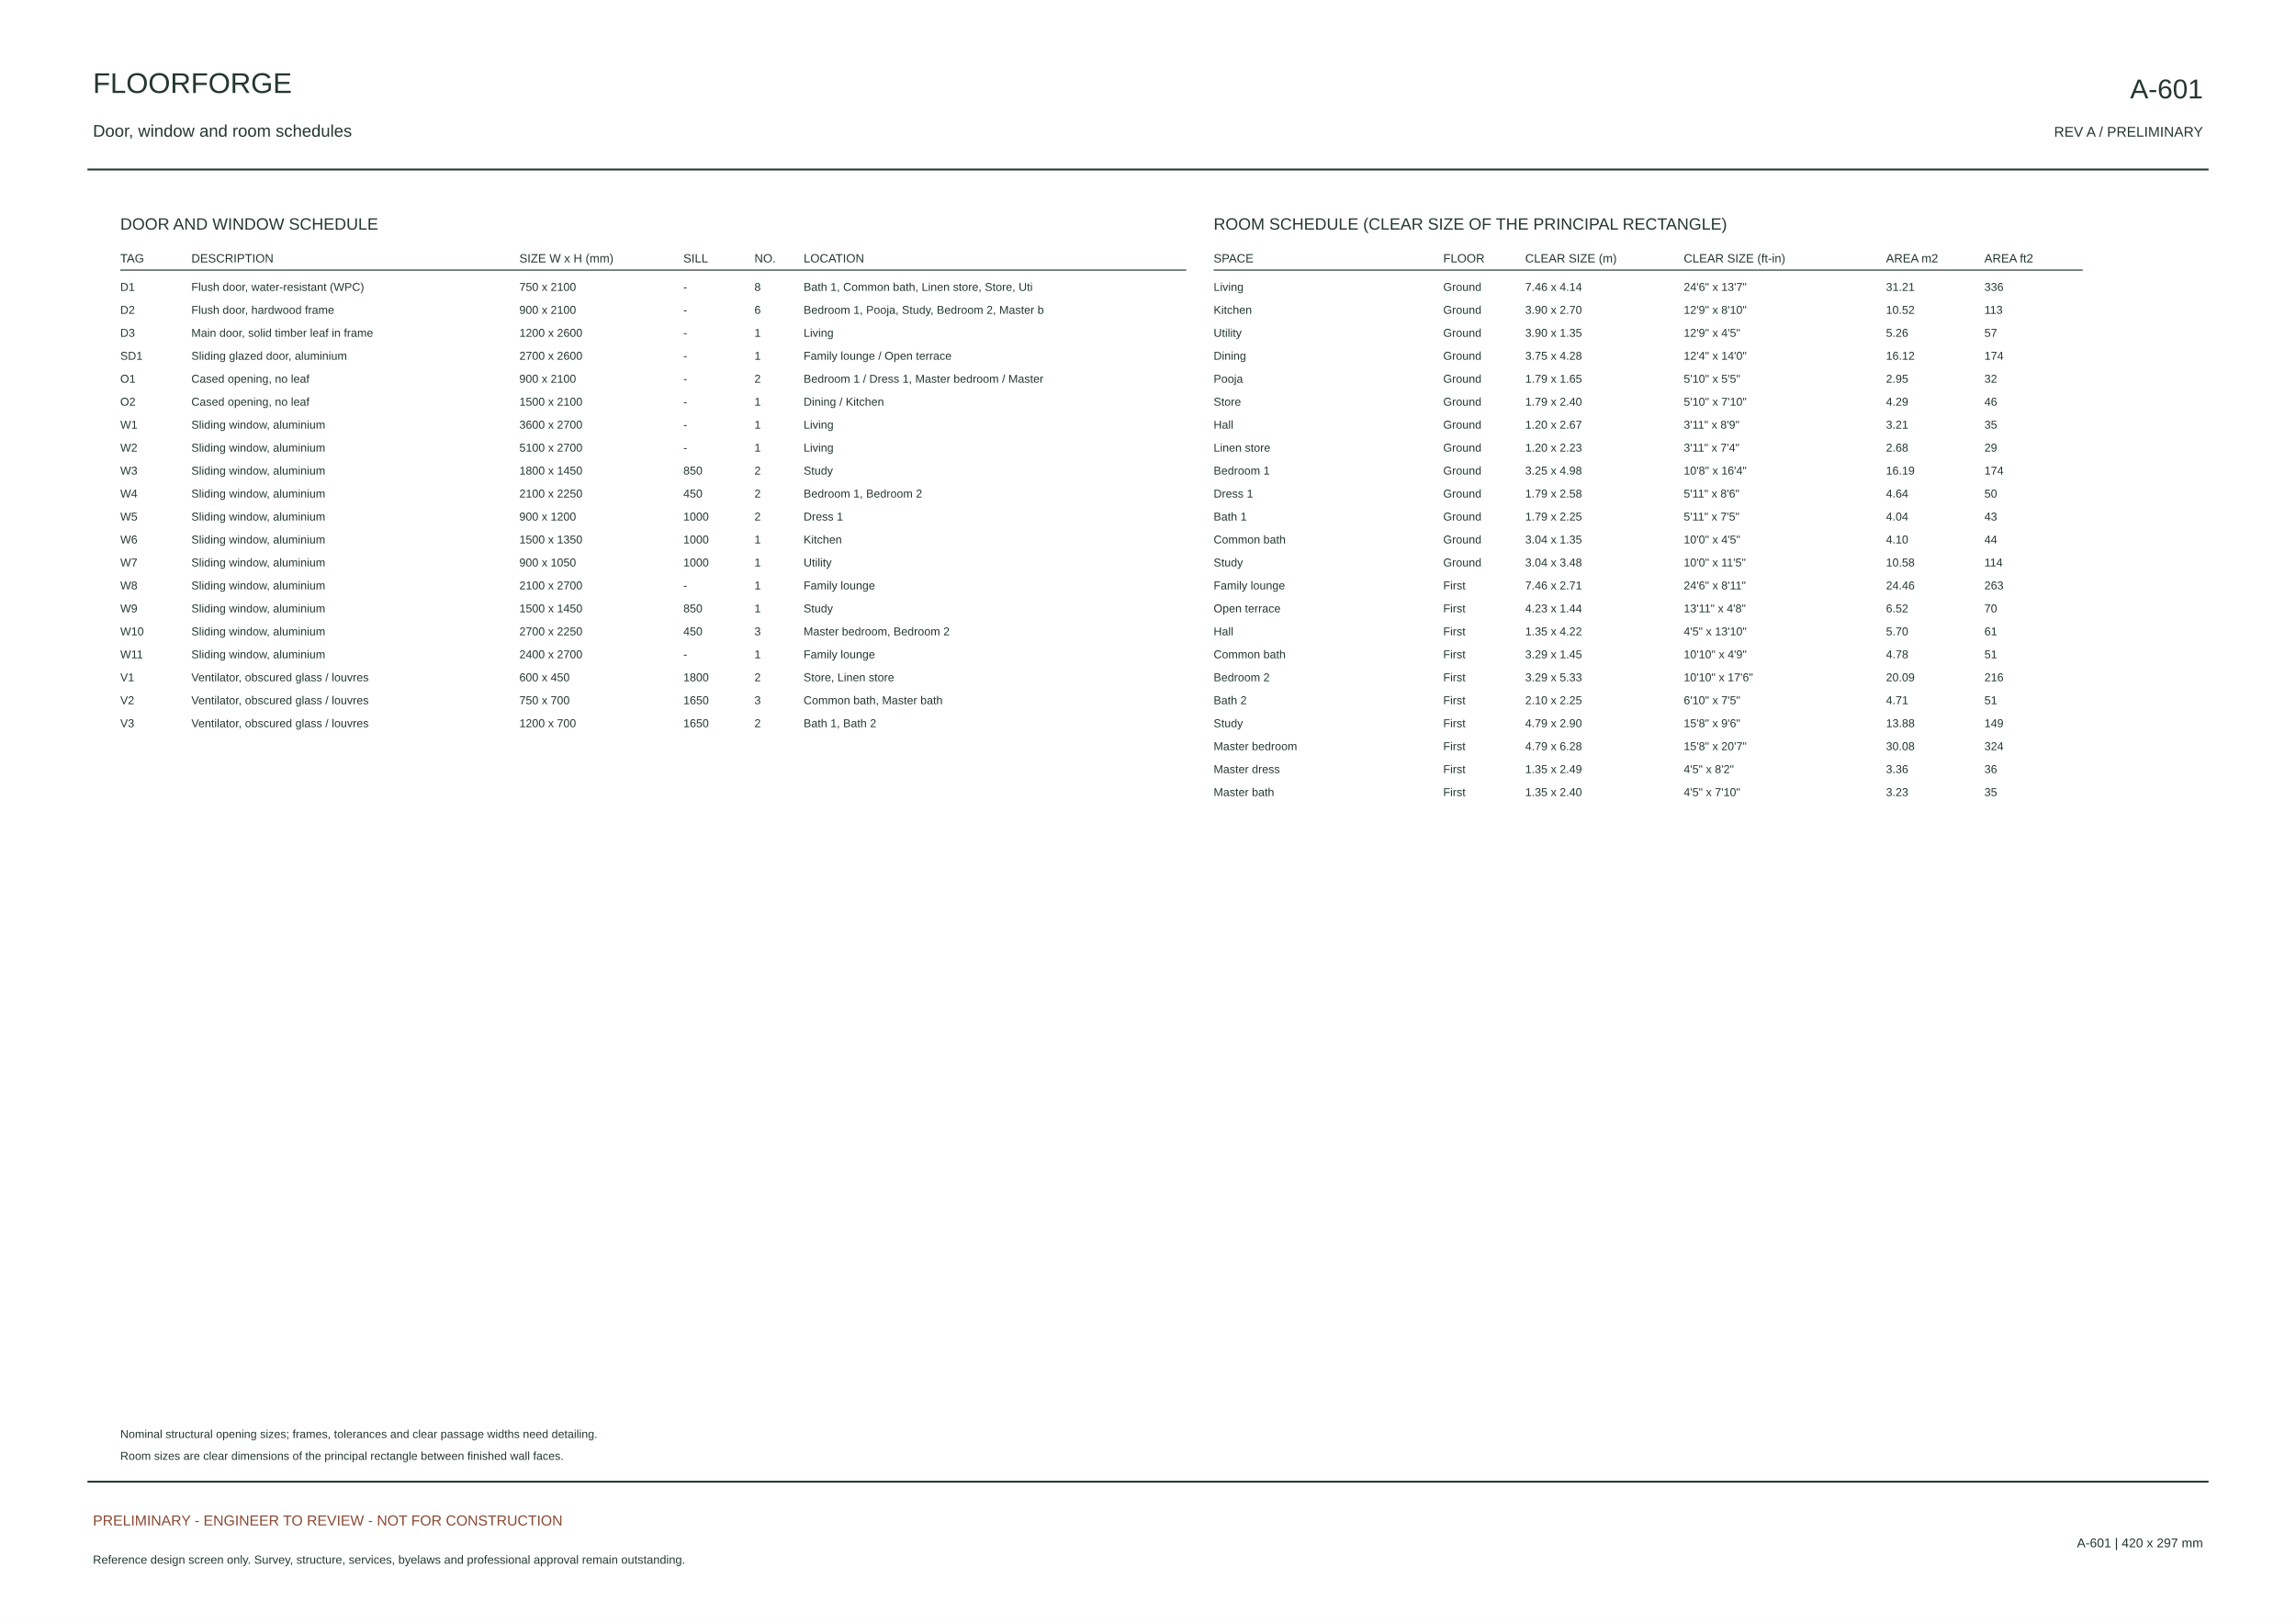
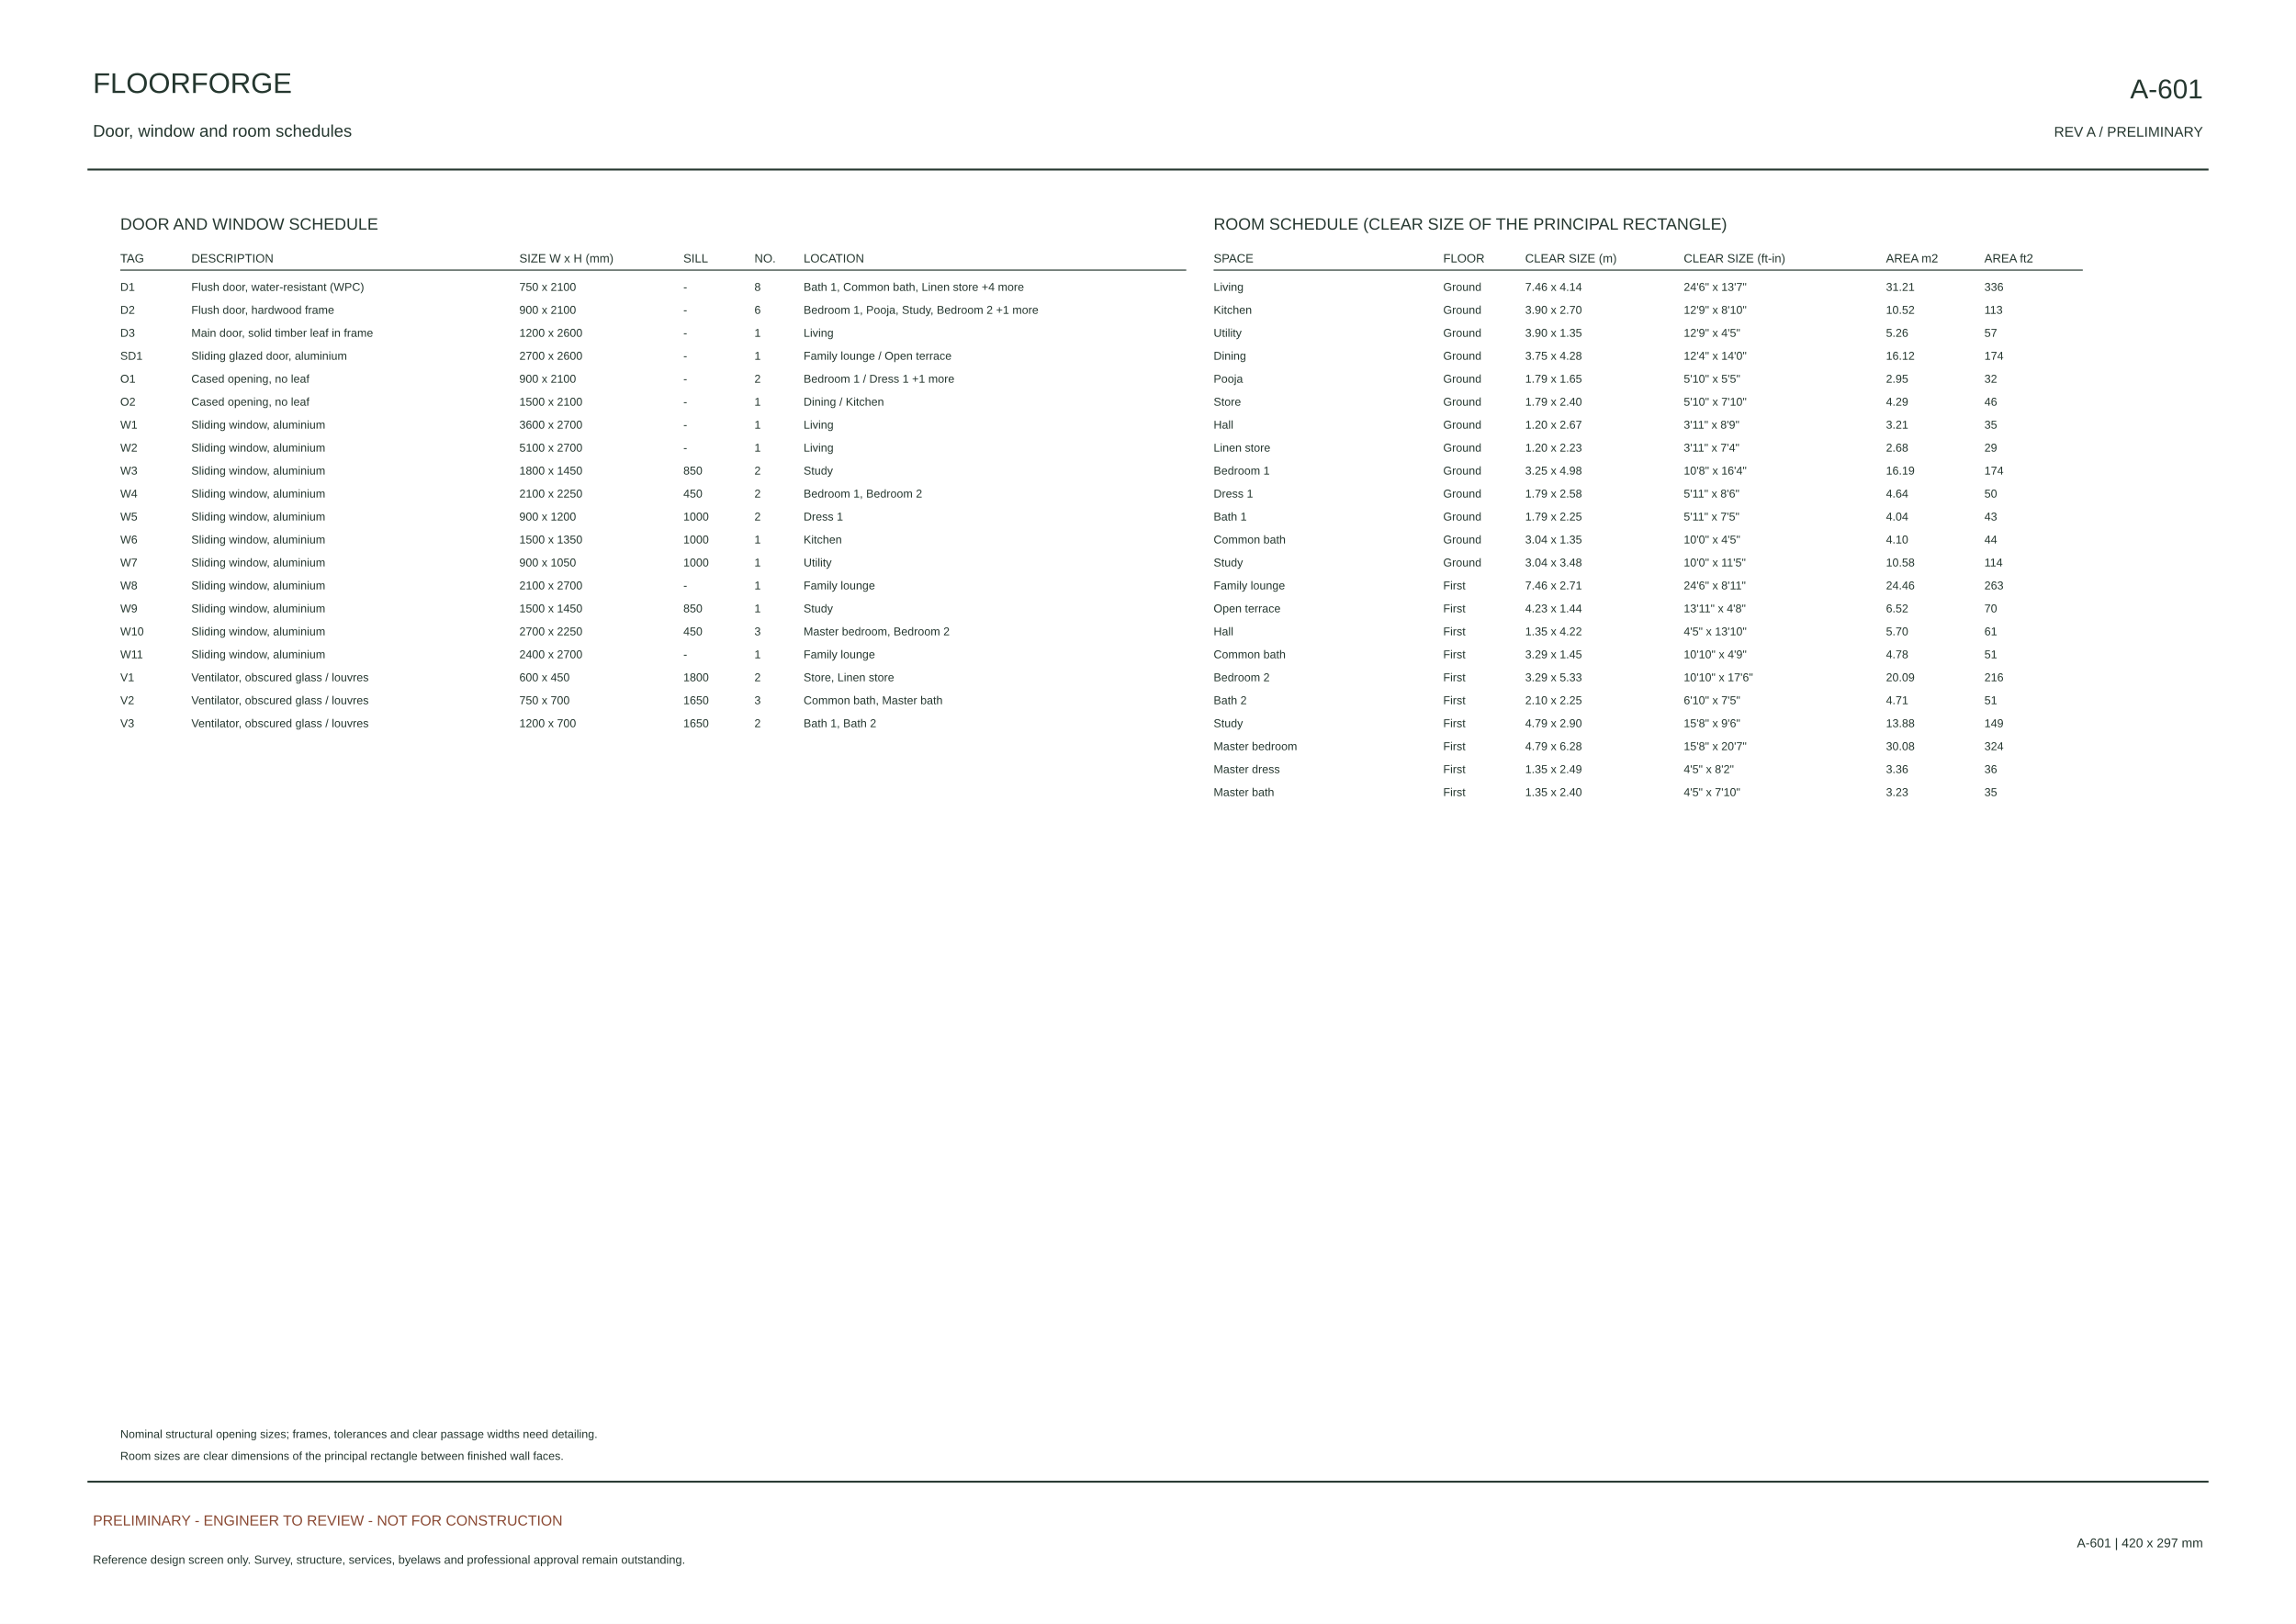
<svg xmlns="http://www.w3.org/2000/svg" width="420mm" height="297mm" viewBox="0 0 420 297">
  <rect width="420" height="297" fill="white" />
  <g font-family="Arial,Helvetica,sans-serif">
    <path d="M 16 31 H 404 M 16 271 H 404" stroke="#25372f" stroke-width=".35" />
    <text x="17" y="17" fill="#25372f" font-size="5.2" text-anchor="start">FLOORFORGE</text>
    <text x="17" y="25" fill="#25372f" font-size="3.1" text-anchor="start">Door, window and room schedules</text>
    <text x="403" y="18" fill="#25372f" font-size="5" text-anchor="end">A-601</text>
    <text x="403" y="25" fill="#25372f" font-size="2.6" text-anchor="end">REV A / PRELIMINARY</text>
    <text x="22" y="42" fill="#25372f" font-size="3" text-anchor="start">DOOR AND WINDOW SCHEDULE</text>
    <text x="22" y="48" fill="#25372f" font-size="2.2" text-anchor="start">TAG</text>
    <text x="35" y="48" fill="#25372f" font-size="2.2" text-anchor="start">DESCRIPTION</text>
    <text x="95" y="48" fill="#25372f" font-size="2.2" text-anchor="start">SIZE W x H (mm)</text>
    <text x="125" y="48" fill="#25372f" font-size="2.2" text-anchor="start">SILL</text>
    <text x="138" y="48" fill="#25372f" font-size="2.2" text-anchor="start">NO.</text>
    <text x="147" y="48" fill="#25372f" font-size="2.2" text-anchor="start">LOCATION</text>
    <path d="M 22 49.4 H 217" stroke="#25372f" stroke-width=".2" />
    <text x="22" y="53.2" fill="#25372f" font-size="2.1" text-anchor="start">D1</text>
    <text x="35" y="53.2" fill="#25372f" font-size="2.1" text-anchor="start">Flush door, water-resistant (WPC)</text>
    <text x="95" y="53.2" fill="#25372f" font-size="2.1" text-anchor="start">750 x 2100</text>
    <text x="125" y="53.2" fill="#25372f" font-size="2.1" text-anchor="start">-</text>
    <text x="138" y="53.2" fill="#25372f" font-size="2.1" text-anchor="start">8</text>
-     <text x="147" y="53.2" fill="#25372f" font-size="2.1" text-anchor="start">Bath 1, Common bath, Linen store, Store, Uti</text>
+     <text x="147" y="53.2" fill="#25372f" font-size="2.1" text-anchor="start">Bath 1, Common bath, Linen store +4 more</text>
    <text x="22" y="57.4" fill="#25372f" font-size="2.1" text-anchor="start">D2</text>
    <text x="35" y="57.4" fill="#25372f" font-size="2.1" text-anchor="start">Flush door, hardwood frame</text>
    <text x="95" y="57.4" fill="#25372f" font-size="2.1" text-anchor="start">900 x 2100</text>
    <text x="125" y="57.4" fill="#25372f" font-size="2.1" text-anchor="start">-</text>
    <text x="138" y="57.4" fill="#25372f" font-size="2.1" text-anchor="start">6</text>
-     <text x="147" y="57.4" fill="#25372f" font-size="2.1" text-anchor="start">Bedroom 1, Pooja, Study, Bedroom 2, Master b</text>
+     <text x="147" y="57.4" fill="#25372f" font-size="2.1" text-anchor="start">Bedroom 1, Pooja, Study, Bedroom 2 +1 more</text>
    <text x="22" y="61.6" fill="#25372f" font-size="2.1" text-anchor="start">D3</text>
    <text x="35" y="61.6" fill="#25372f" font-size="2.1" text-anchor="start">Main door, solid timber leaf in frame</text>
    <text x="95" y="61.6" fill="#25372f" font-size="2.1" text-anchor="start">1200 x 2600</text>
    <text x="125" y="61.6" fill="#25372f" font-size="2.1" text-anchor="start">-</text>
    <text x="138" y="61.6" fill="#25372f" font-size="2.1" text-anchor="start">1</text>
    <text x="147" y="61.6" fill="#25372f" font-size="2.1" text-anchor="start">Living</text>
    <text x="22" y="65.8" fill="#25372f" font-size="2.1" text-anchor="start">SD1</text>
    <text x="35" y="65.8" fill="#25372f" font-size="2.1" text-anchor="start">Sliding glazed door, aluminium</text>
    <text x="95" y="65.8" fill="#25372f" font-size="2.1" text-anchor="start">2700 x 2600</text>
    <text x="125" y="65.8" fill="#25372f" font-size="2.1" text-anchor="start">-</text>
    <text x="138" y="65.8" fill="#25372f" font-size="2.1" text-anchor="start">1</text>
    <text x="147" y="65.8" fill="#25372f" font-size="2.1" text-anchor="start">Family lounge / Open terrace</text>
    <text x="22" y="70" fill="#25372f" font-size="2.1" text-anchor="start">O1</text>
    <text x="35" y="70" fill="#25372f" font-size="2.1" text-anchor="start">Cased opening, no leaf</text>
    <text x="95" y="70" fill="#25372f" font-size="2.1" text-anchor="start">900 x 2100</text>
    <text x="125" y="70" fill="#25372f" font-size="2.1" text-anchor="start">-</text>
    <text x="138" y="70" fill="#25372f" font-size="2.1" text-anchor="start">2</text>
-     <text x="147" y="70" fill="#25372f" font-size="2.1" text-anchor="start">Bedroom 1 / Dress 1, Master bedroom / Master</text>
+     <text x="147" y="70" fill="#25372f" font-size="2.1" text-anchor="start">Bedroom 1 / Dress 1 +1 more</text>
    <text x="22" y="74.2" fill="#25372f" font-size="2.1" text-anchor="start">O2</text>
    <text x="35" y="74.2" fill="#25372f" font-size="2.1" text-anchor="start">Cased opening, no leaf</text>
    <text x="95" y="74.2" fill="#25372f" font-size="2.1" text-anchor="start">1500 x 2100</text>
    <text x="125" y="74.2" fill="#25372f" font-size="2.1" text-anchor="start">-</text>
    <text x="138" y="74.2" fill="#25372f" font-size="2.1" text-anchor="start">1</text>
    <text x="147" y="74.2" fill="#25372f" font-size="2.1" text-anchor="start">Dining / Kitchen</text>
    <text x="22" y="78.4" fill="#25372f" font-size="2.1" text-anchor="start">W1</text>
    <text x="35" y="78.4" fill="#25372f" font-size="2.1" text-anchor="start">Sliding window, aluminium</text>
    <text x="95" y="78.4" fill="#25372f" font-size="2.1" text-anchor="start">3600 x 2700</text>
    <text x="125" y="78.4" fill="#25372f" font-size="2.1" text-anchor="start">-</text>
    <text x="138" y="78.4" fill="#25372f" font-size="2.1" text-anchor="start">1</text>
    <text x="147" y="78.4" fill="#25372f" font-size="2.1" text-anchor="start">Living</text>
    <text x="22" y="82.6" fill="#25372f" font-size="2.1" text-anchor="start">W2</text>
    <text x="35" y="82.6" fill="#25372f" font-size="2.1" text-anchor="start">Sliding window, aluminium</text>
    <text x="95" y="82.6" fill="#25372f" font-size="2.1" text-anchor="start">5100 x 2700</text>
    <text x="125" y="82.6" fill="#25372f" font-size="2.1" text-anchor="start">-</text>
    <text x="138" y="82.6" fill="#25372f" font-size="2.1" text-anchor="start">1</text>
    <text x="147" y="82.6" fill="#25372f" font-size="2.1" text-anchor="start">Living</text>
    <text x="22" y="86.8" fill="#25372f" font-size="2.1" text-anchor="start">W3</text>
    <text x="35" y="86.8" fill="#25372f" font-size="2.1" text-anchor="start">Sliding window, aluminium</text>
    <text x="95" y="86.8" fill="#25372f" font-size="2.1" text-anchor="start">1800 x 1450</text>
    <text x="125" y="86.8" fill="#25372f" font-size="2.1" text-anchor="start">850</text>
    <text x="138" y="86.8" fill="#25372f" font-size="2.1" text-anchor="start">2</text>
    <text x="147" y="86.8" fill="#25372f" font-size="2.1" text-anchor="start">Study</text>
    <text x="22" y="91" fill="#25372f" font-size="2.1" text-anchor="start">W4</text>
    <text x="35" y="91" fill="#25372f" font-size="2.1" text-anchor="start">Sliding window, aluminium</text>
    <text x="95" y="91" fill="#25372f" font-size="2.1" text-anchor="start">2100 x 2250</text>
    <text x="125" y="91" fill="#25372f" font-size="2.1" text-anchor="start">450</text>
    <text x="138" y="91" fill="#25372f" font-size="2.1" text-anchor="start">2</text>
    <text x="147" y="91" fill="#25372f" font-size="2.1" text-anchor="start">Bedroom 1, Bedroom 2</text>
    <text x="22" y="95.2" fill="#25372f" font-size="2.1" text-anchor="start">W5</text>
    <text x="35" y="95.2" fill="#25372f" font-size="2.1" text-anchor="start">Sliding window, aluminium</text>
    <text x="95" y="95.2" fill="#25372f" font-size="2.1" text-anchor="start">900 x 1200</text>
    <text x="125" y="95.2" fill="#25372f" font-size="2.1" text-anchor="start">1000</text>
    <text x="138" y="95.2" fill="#25372f" font-size="2.1" text-anchor="start">2</text>
    <text x="147" y="95.2" fill="#25372f" font-size="2.1" text-anchor="start">Dress 1</text>
    <text x="22" y="99.4" fill="#25372f" font-size="2.1" text-anchor="start">W6</text>
    <text x="35" y="99.4" fill="#25372f" font-size="2.1" text-anchor="start">Sliding window, aluminium</text>
    <text x="95" y="99.4" fill="#25372f" font-size="2.1" text-anchor="start">1500 x 1350</text>
    <text x="125" y="99.4" fill="#25372f" font-size="2.1" text-anchor="start">1000</text>
    <text x="138" y="99.4" fill="#25372f" font-size="2.1" text-anchor="start">1</text>
    <text x="147" y="99.4" fill="#25372f" font-size="2.1" text-anchor="start">Kitchen</text>
    <text x="22" y="103.6" fill="#25372f" font-size="2.1" text-anchor="start">W7</text>
    <text x="35" y="103.6" fill="#25372f" font-size="2.1" text-anchor="start">Sliding window, aluminium</text>
    <text x="95" y="103.6" fill="#25372f" font-size="2.1" text-anchor="start">900 x 1050</text>
    <text x="125" y="103.6" fill="#25372f" font-size="2.1" text-anchor="start">1000</text>
    <text x="138" y="103.6" fill="#25372f" font-size="2.1" text-anchor="start">1</text>
    <text x="147" y="103.6" fill="#25372f" font-size="2.1" text-anchor="start">Utility</text>
    <text x="22" y="107.8" fill="#25372f" font-size="2.1" text-anchor="start">W8</text>
    <text x="35" y="107.8" fill="#25372f" font-size="2.1" text-anchor="start">Sliding window, aluminium</text>
    <text x="95" y="107.8" fill="#25372f" font-size="2.1" text-anchor="start">2100 x 2700</text>
    <text x="125" y="107.8" fill="#25372f" font-size="2.1" text-anchor="start">-</text>
    <text x="138" y="107.8" fill="#25372f" font-size="2.1" text-anchor="start">1</text>
    <text x="147" y="107.8" fill="#25372f" font-size="2.1" text-anchor="start">Family lounge</text>
    <text x="22" y="112" fill="#25372f" font-size="2.1" text-anchor="start">W9</text>
    <text x="35" y="112" fill="#25372f" font-size="2.1" text-anchor="start">Sliding window, aluminium</text>
    <text x="95" y="112" fill="#25372f" font-size="2.1" text-anchor="start">1500 x 1450</text>
    <text x="125" y="112" fill="#25372f" font-size="2.1" text-anchor="start">850</text>
    <text x="138" y="112" fill="#25372f" font-size="2.1" text-anchor="start">1</text>
    <text x="147" y="112" fill="#25372f" font-size="2.1" text-anchor="start">Study</text>
    <text x="22" y="116.2" fill="#25372f" font-size="2.1" text-anchor="start">W10</text>
    <text x="35" y="116.2" fill="#25372f" font-size="2.1" text-anchor="start">Sliding window, aluminium</text>
    <text x="95" y="116.2" fill="#25372f" font-size="2.1" text-anchor="start">2700 x 2250</text>
    <text x="125" y="116.2" fill="#25372f" font-size="2.1" text-anchor="start">450</text>
    <text x="138" y="116.2" fill="#25372f" font-size="2.1" text-anchor="start">3</text>
    <text x="147" y="116.2" fill="#25372f" font-size="2.1" text-anchor="start">Master bedroom, Bedroom 2</text>
    <text x="22" y="120.4" fill="#25372f" font-size="2.1" text-anchor="start">W11</text>
    <text x="35" y="120.4" fill="#25372f" font-size="2.1" text-anchor="start">Sliding window, aluminium</text>
    <text x="95" y="120.4" fill="#25372f" font-size="2.1" text-anchor="start">2400 x 2700</text>
    <text x="125" y="120.4" fill="#25372f" font-size="2.1" text-anchor="start">-</text>
    <text x="138" y="120.4" fill="#25372f" font-size="2.1" text-anchor="start">1</text>
    <text x="147" y="120.4" fill="#25372f" font-size="2.1" text-anchor="start">Family lounge</text>
    <text x="22" y="124.6" fill="#25372f" font-size="2.1" text-anchor="start">V1</text>
    <text x="35" y="124.6" fill="#25372f" font-size="2.1" text-anchor="start">Ventilator, obscured glass / louvres</text>
    <text x="95" y="124.6" fill="#25372f" font-size="2.1" text-anchor="start">600 x 450</text>
    <text x="125" y="124.6" fill="#25372f" font-size="2.1" text-anchor="start">1800</text>
    <text x="138" y="124.6" fill="#25372f" font-size="2.1" text-anchor="start">2</text>
    <text x="147" y="124.6" fill="#25372f" font-size="2.1" text-anchor="start">Store, Linen store</text>
    <text x="22" y="128.8" fill="#25372f" font-size="2.1" text-anchor="start">V2</text>
    <text x="35" y="128.8" fill="#25372f" font-size="2.1" text-anchor="start">Ventilator, obscured glass / louvres</text>
    <text x="95" y="128.8" fill="#25372f" font-size="2.1" text-anchor="start">750 x 700</text>
    <text x="125" y="128.8" fill="#25372f" font-size="2.1" text-anchor="start">1650</text>
    <text x="138" y="128.8" fill="#25372f" font-size="2.1" text-anchor="start">3</text>
    <text x="147" y="128.8" fill="#25372f" font-size="2.1" text-anchor="start">Common bath, Master bath</text>
    <text x="22" y="133" fill="#25372f" font-size="2.1" text-anchor="start">V3</text>
    <text x="35" y="133" fill="#25372f" font-size="2.1" text-anchor="start">Ventilator, obscured glass / louvres</text>
    <text x="95" y="133" fill="#25372f" font-size="2.1" text-anchor="start">1200 x 700</text>
    <text x="125" y="133" fill="#25372f" font-size="2.1" text-anchor="start">1650</text>
    <text x="138" y="133" fill="#25372f" font-size="2.1" text-anchor="start">2</text>
    <text x="147" y="133" fill="#25372f" font-size="2.1" text-anchor="start">Bath 1, Bath 2</text>
    <text x="222" y="42" fill="#25372f" font-size="3" text-anchor="start">ROOM SCHEDULE (CLEAR SIZE OF THE PRINCIPAL RECTANGLE)</text>
    <text x="222" y="48" fill="#25372f" font-size="2.2" text-anchor="start">SPACE</text>
    <text x="264" y="48" fill="#25372f" font-size="2.2" text-anchor="start">FLOOR</text>
    <text x="279" y="48" fill="#25372f" font-size="2.2" text-anchor="start">CLEAR SIZE (m)</text>
    <text x="308" y="48" fill="#25372f" font-size="2.2" text-anchor="start">CLEAR SIZE (ft-in)</text>
    <text x="345" y="48" fill="#25372f" font-size="2.2" text-anchor="start">AREA m2</text>
    <text x="363" y="48" fill="#25372f" font-size="2.2" text-anchor="start">AREA ft2</text>
    <path d="M 222 49.4 H 381" stroke="#25372f" stroke-width=".2" />
    <text x="222" y="53.2" fill="#25372f" font-size="2.1" text-anchor="start">Living</text>
    <text x="264" y="53.2" fill="#25372f" font-size="2.1" text-anchor="start">Ground</text>
    <text x="279" y="53.2" fill="#25372f" font-size="2.1" text-anchor="start">7.46 x 4.14</text>
    <text x="308" y="53.2" fill="#25372f" font-size="2.1" text-anchor="start">24'6" x 13'7"</text>
    <text x="345" y="53.2" fill="#25372f" font-size="2.1" text-anchor="start">31.21</text>
    <text x="363" y="53.2" fill="#25372f" font-size="2.1" text-anchor="start">336</text>
    <text x="222" y="57.4" fill="#25372f" font-size="2.1" text-anchor="start">Kitchen</text>
    <text x="264" y="57.4" fill="#25372f" font-size="2.1" text-anchor="start">Ground</text>
    <text x="279" y="57.4" fill="#25372f" font-size="2.1" text-anchor="start">3.90 x 2.70</text>
    <text x="308" y="57.4" fill="#25372f" font-size="2.1" text-anchor="start">12'9" x 8'10"</text>
    <text x="345" y="57.4" fill="#25372f" font-size="2.1" text-anchor="start">10.52</text>
    <text x="363" y="57.4" fill="#25372f" font-size="2.1" text-anchor="start">113</text>
    <text x="222" y="61.6" fill="#25372f" font-size="2.1" text-anchor="start">Utility</text>
    <text x="264" y="61.6" fill="#25372f" font-size="2.1" text-anchor="start">Ground</text>
    <text x="279" y="61.6" fill="#25372f" font-size="2.1" text-anchor="start">3.90 x 1.35</text>
    <text x="308" y="61.6" fill="#25372f" font-size="2.1" text-anchor="start">12'9" x 4'5"</text>
    <text x="345" y="61.6" fill="#25372f" font-size="2.1" text-anchor="start">5.26</text>
    <text x="363" y="61.6" fill="#25372f" font-size="2.1" text-anchor="start">57</text>
    <text x="222" y="65.8" fill="#25372f" font-size="2.1" text-anchor="start">Dining</text>
    <text x="264" y="65.8" fill="#25372f" font-size="2.1" text-anchor="start">Ground</text>
    <text x="279" y="65.8" fill="#25372f" font-size="2.1" text-anchor="start">3.75 x 4.28</text>
    <text x="308" y="65.8" fill="#25372f" font-size="2.1" text-anchor="start">12'4" x 14'0"</text>
    <text x="345" y="65.8" fill="#25372f" font-size="2.1" text-anchor="start">16.12</text>
    <text x="363" y="65.8" fill="#25372f" font-size="2.1" text-anchor="start">174</text>
    <text x="222" y="70" fill="#25372f" font-size="2.1" text-anchor="start">Pooja</text>
    <text x="264" y="70" fill="#25372f" font-size="2.1" text-anchor="start">Ground</text>
    <text x="279" y="70" fill="#25372f" font-size="2.1" text-anchor="start">1.79 x 1.65</text>
    <text x="308" y="70" fill="#25372f" font-size="2.1" text-anchor="start">5'10" x 5'5"</text>
    <text x="345" y="70" fill="#25372f" font-size="2.1" text-anchor="start">2.95</text>
    <text x="363" y="70" fill="#25372f" font-size="2.1" text-anchor="start">32</text>
    <text x="222" y="74.2" fill="#25372f" font-size="2.1" text-anchor="start">Store</text>
    <text x="264" y="74.2" fill="#25372f" font-size="2.1" text-anchor="start">Ground</text>
    <text x="279" y="74.2" fill="#25372f" font-size="2.1" text-anchor="start">1.79 x 2.40</text>
    <text x="308" y="74.2" fill="#25372f" font-size="2.1" text-anchor="start">5'10" x 7'10"</text>
    <text x="345" y="74.2" fill="#25372f" font-size="2.1" text-anchor="start">4.29</text>
    <text x="363" y="74.2" fill="#25372f" font-size="2.1" text-anchor="start">46</text>
    <text x="222" y="78.4" fill="#25372f" font-size="2.1" text-anchor="start">Hall</text>
    <text x="264" y="78.4" fill="#25372f" font-size="2.1" text-anchor="start">Ground</text>
    <text x="279" y="78.4" fill="#25372f" font-size="2.1" text-anchor="start">1.20 x 2.67</text>
    <text x="308" y="78.4" fill="#25372f" font-size="2.1" text-anchor="start">3'11" x 8'9"</text>
    <text x="345" y="78.4" fill="#25372f" font-size="2.1" text-anchor="start">3.21</text>
    <text x="363" y="78.4" fill="#25372f" font-size="2.1" text-anchor="start">35</text>
    <text x="222" y="82.6" fill="#25372f" font-size="2.1" text-anchor="start">Linen store</text>
    <text x="264" y="82.6" fill="#25372f" font-size="2.1" text-anchor="start">Ground</text>
    <text x="279" y="82.6" fill="#25372f" font-size="2.1" text-anchor="start">1.20 x 2.23</text>
    <text x="308" y="82.6" fill="#25372f" font-size="2.1" text-anchor="start">3'11" x 7'4"</text>
    <text x="345" y="82.6" fill="#25372f" font-size="2.1" text-anchor="start">2.68</text>
    <text x="363" y="82.6" fill="#25372f" font-size="2.1" text-anchor="start">29</text>
    <text x="222" y="86.8" fill="#25372f" font-size="2.1" text-anchor="start">Bedroom 1</text>
    <text x="264" y="86.8" fill="#25372f" font-size="2.1" text-anchor="start">Ground</text>
    <text x="279" y="86.8" fill="#25372f" font-size="2.1" text-anchor="start">3.25 x 4.98</text>
    <text x="308" y="86.8" fill="#25372f" font-size="2.1" text-anchor="start">10'8" x 16'4"</text>
    <text x="345" y="86.8" fill="#25372f" font-size="2.1" text-anchor="start">16.19</text>
    <text x="363" y="86.8" fill="#25372f" font-size="2.1" text-anchor="start">174</text>
    <text x="222" y="91" fill="#25372f" font-size="2.1" text-anchor="start">Dress 1</text>
    <text x="264" y="91" fill="#25372f" font-size="2.1" text-anchor="start">Ground</text>
    <text x="279" y="91" fill="#25372f" font-size="2.1" text-anchor="start">1.79 x 2.58</text>
    <text x="308" y="91" fill="#25372f" font-size="2.1" text-anchor="start">5'11" x 8'6"</text>
    <text x="345" y="91" fill="#25372f" font-size="2.1" text-anchor="start">4.64</text>
    <text x="363" y="91" fill="#25372f" font-size="2.1" text-anchor="start">50</text>
    <text x="222" y="95.2" fill="#25372f" font-size="2.1" text-anchor="start">Bath 1</text>
    <text x="264" y="95.2" fill="#25372f" font-size="2.1" text-anchor="start">Ground</text>
    <text x="279" y="95.2" fill="#25372f" font-size="2.1" text-anchor="start">1.79 x 2.25</text>
    <text x="308" y="95.2" fill="#25372f" font-size="2.1" text-anchor="start">5'11" x 7'5"</text>
    <text x="345" y="95.2" fill="#25372f" font-size="2.1" text-anchor="start">4.04</text>
    <text x="363" y="95.2" fill="#25372f" font-size="2.1" text-anchor="start">43</text>
    <text x="222" y="99.4" fill="#25372f" font-size="2.1" text-anchor="start">Common bath</text>
    <text x="264" y="99.4" fill="#25372f" font-size="2.1" text-anchor="start">Ground</text>
    <text x="279" y="99.4" fill="#25372f" font-size="2.1" text-anchor="start">3.04 x 1.35</text>
    <text x="308" y="99.4" fill="#25372f" font-size="2.1" text-anchor="start">10'0" x 4'5"</text>
    <text x="345" y="99.4" fill="#25372f" font-size="2.1" text-anchor="start">4.10</text>
    <text x="363" y="99.4" fill="#25372f" font-size="2.1" text-anchor="start">44</text>
    <text x="222" y="103.6" fill="#25372f" font-size="2.1" text-anchor="start">Study</text>
    <text x="264" y="103.6" fill="#25372f" font-size="2.1" text-anchor="start">Ground</text>
    <text x="279" y="103.6" fill="#25372f" font-size="2.1" text-anchor="start">3.04 x 3.48</text>
    <text x="308" y="103.6" fill="#25372f" font-size="2.1" text-anchor="start">10'0" x 11'5"</text>
    <text x="345" y="103.6" fill="#25372f" font-size="2.1" text-anchor="start">10.58</text>
    <text x="363" y="103.6" fill="#25372f" font-size="2.1" text-anchor="start">114</text>
    <text x="222" y="107.8" fill="#25372f" font-size="2.1" text-anchor="start">Family lounge</text>
    <text x="264" y="107.8" fill="#25372f" font-size="2.1" text-anchor="start">First</text>
    <text x="279" y="107.8" fill="#25372f" font-size="2.1" text-anchor="start">7.46 x 2.71</text>
    <text x="308" y="107.8" fill="#25372f" font-size="2.1" text-anchor="start">24'6" x 8'11"</text>
    <text x="345" y="107.8" fill="#25372f" font-size="2.1" text-anchor="start">24.46</text>
    <text x="363" y="107.8" fill="#25372f" font-size="2.1" text-anchor="start">263</text>
    <text x="222" y="112" fill="#25372f" font-size="2.1" text-anchor="start">Open terrace</text>
    <text x="264" y="112" fill="#25372f" font-size="2.1" text-anchor="start">First</text>
    <text x="279" y="112" fill="#25372f" font-size="2.1" text-anchor="start">4.23 x 1.44</text>
    <text x="308" y="112" fill="#25372f" font-size="2.1" text-anchor="start">13'11" x 4'8"</text>
    <text x="345" y="112" fill="#25372f" font-size="2.1" text-anchor="start">6.52</text>
    <text x="363" y="112" fill="#25372f" font-size="2.1" text-anchor="start">70</text>
    <text x="222" y="116.2" fill="#25372f" font-size="2.1" text-anchor="start">Hall</text>
    <text x="264" y="116.2" fill="#25372f" font-size="2.1" text-anchor="start">First</text>
    <text x="279" y="116.2" fill="#25372f" font-size="2.1" text-anchor="start">1.35 x 4.22</text>
    <text x="308" y="116.2" fill="#25372f" font-size="2.1" text-anchor="start">4'5" x 13'10"</text>
    <text x="345" y="116.2" fill="#25372f" font-size="2.1" text-anchor="start">5.70</text>
    <text x="363" y="116.2" fill="#25372f" font-size="2.1" text-anchor="start">61</text>
    <text x="222" y="120.4" fill="#25372f" font-size="2.1" text-anchor="start">Common bath</text>
    <text x="264" y="120.4" fill="#25372f" font-size="2.1" text-anchor="start">First</text>
    <text x="279" y="120.4" fill="#25372f" font-size="2.1" text-anchor="start">3.29 x 1.45</text>
    <text x="308" y="120.4" fill="#25372f" font-size="2.1" text-anchor="start">10'10" x 4'9"</text>
    <text x="345" y="120.4" fill="#25372f" font-size="2.1" text-anchor="start">4.78</text>
    <text x="363" y="120.4" fill="#25372f" font-size="2.1" text-anchor="start">51</text>
    <text x="222" y="124.6" fill="#25372f" font-size="2.1" text-anchor="start">Bedroom 2</text>
    <text x="264" y="124.6" fill="#25372f" font-size="2.1" text-anchor="start">First</text>
    <text x="279" y="124.6" fill="#25372f" font-size="2.1" text-anchor="start">3.29 x 5.33</text>
    <text x="308" y="124.6" fill="#25372f" font-size="2.1" text-anchor="start">10'10" x 17'6"</text>
    <text x="345" y="124.6" fill="#25372f" font-size="2.1" text-anchor="start">20.09</text>
    <text x="363" y="124.6" fill="#25372f" font-size="2.1" text-anchor="start">216</text>
    <text x="222" y="128.8" fill="#25372f" font-size="2.1" text-anchor="start">Bath 2</text>
    <text x="264" y="128.8" fill="#25372f" font-size="2.1" text-anchor="start">First</text>
    <text x="279" y="128.8" fill="#25372f" font-size="2.1" text-anchor="start">2.10 x 2.25</text>
    <text x="308" y="128.8" fill="#25372f" font-size="2.1" text-anchor="start">6'10" x 7'5"</text>
    <text x="345" y="128.8" fill="#25372f" font-size="2.1" text-anchor="start">4.71</text>
    <text x="363" y="128.8" fill="#25372f" font-size="2.1" text-anchor="start">51</text>
    <text x="222" y="133" fill="#25372f" font-size="2.1" text-anchor="start">Study</text>
    <text x="264" y="133" fill="#25372f" font-size="2.1" text-anchor="start">First</text>
    <text x="279" y="133" fill="#25372f" font-size="2.1" text-anchor="start">4.79 x 2.90</text>
    <text x="308" y="133" fill="#25372f" font-size="2.1" text-anchor="start">15'8" x 9'6"</text>
    <text x="345" y="133" fill="#25372f" font-size="2.1" text-anchor="start">13.88</text>
    <text x="363" y="133" fill="#25372f" font-size="2.1" text-anchor="start">149</text>
    <text x="222" y="137.2" fill="#25372f" font-size="2.1" text-anchor="start">Master bedroom</text>
    <text x="264" y="137.2" fill="#25372f" font-size="2.1" text-anchor="start">First</text>
    <text x="279" y="137.2" fill="#25372f" font-size="2.1" text-anchor="start">4.79 x 6.28</text>
    <text x="308" y="137.2" fill="#25372f" font-size="2.1" text-anchor="start">15'8" x 20'7"</text>
    <text x="345" y="137.2" fill="#25372f" font-size="2.1" text-anchor="start">30.08</text>
    <text x="363" y="137.2" fill="#25372f" font-size="2.1" text-anchor="start">324</text>
    <text x="222" y="141.4" fill="#25372f" font-size="2.1" text-anchor="start">Master dress</text>
    <text x="264" y="141.4" fill="#25372f" font-size="2.1" text-anchor="start">First</text>
    <text x="279" y="141.4" fill="#25372f" font-size="2.1" text-anchor="start">1.35 x 2.49</text>
    <text x="308" y="141.4" fill="#25372f" font-size="2.1" text-anchor="start">4'5" x 8'2"</text>
    <text x="345" y="141.4" fill="#25372f" font-size="2.1" text-anchor="start">3.36</text>
    <text x="363" y="141.4" fill="#25372f" font-size="2.1" text-anchor="start">36</text>
    <text x="222" y="145.6" fill="#25372f" font-size="2.1" text-anchor="start">Master bath</text>
    <text x="264" y="145.6" fill="#25372f" font-size="2.1" text-anchor="start">First</text>
    <text x="279" y="145.6" fill="#25372f" font-size="2.1" text-anchor="start">1.35 x 2.40</text>
    <text x="308" y="145.6" fill="#25372f" font-size="2.1" text-anchor="start">4'5" x 7'10"</text>
    <text x="345" y="145.6" fill="#25372f" font-size="2.1" text-anchor="start">3.23</text>
    <text x="363" y="145.6" fill="#25372f" font-size="2.1" text-anchor="start">35</text>
    <text x="22" y="263" fill="#25372f" font-size="2.1" text-anchor="start">Nominal structural opening sizes; frames, tolerances and clear passage widths need detailing.</text>
    <text x="22" y="267" fill="#25372f" font-size="2.1" text-anchor="start">Room sizes are clear dimensions of the principal rectangle between finished wall faces.</text>
    <text x="17" y="279" fill="#8a4933" font-size="2.65" text-anchor="start">PRELIMINARY - ENGINEER TO REVIEW - NOT FOR CONSTRUCTION</text>
    <text x="17" y="286" fill="#25372f" font-size="2.15" text-anchor="start">Reference design screen only. Survey, structure, services, byelaws and professional approval remain outstanding.</text>
    <text x="403" y="283" fill="#25372f" font-size="2.35" text-anchor="end">A-601  |  420 x 297 mm</text>
  </g>
</svg>
